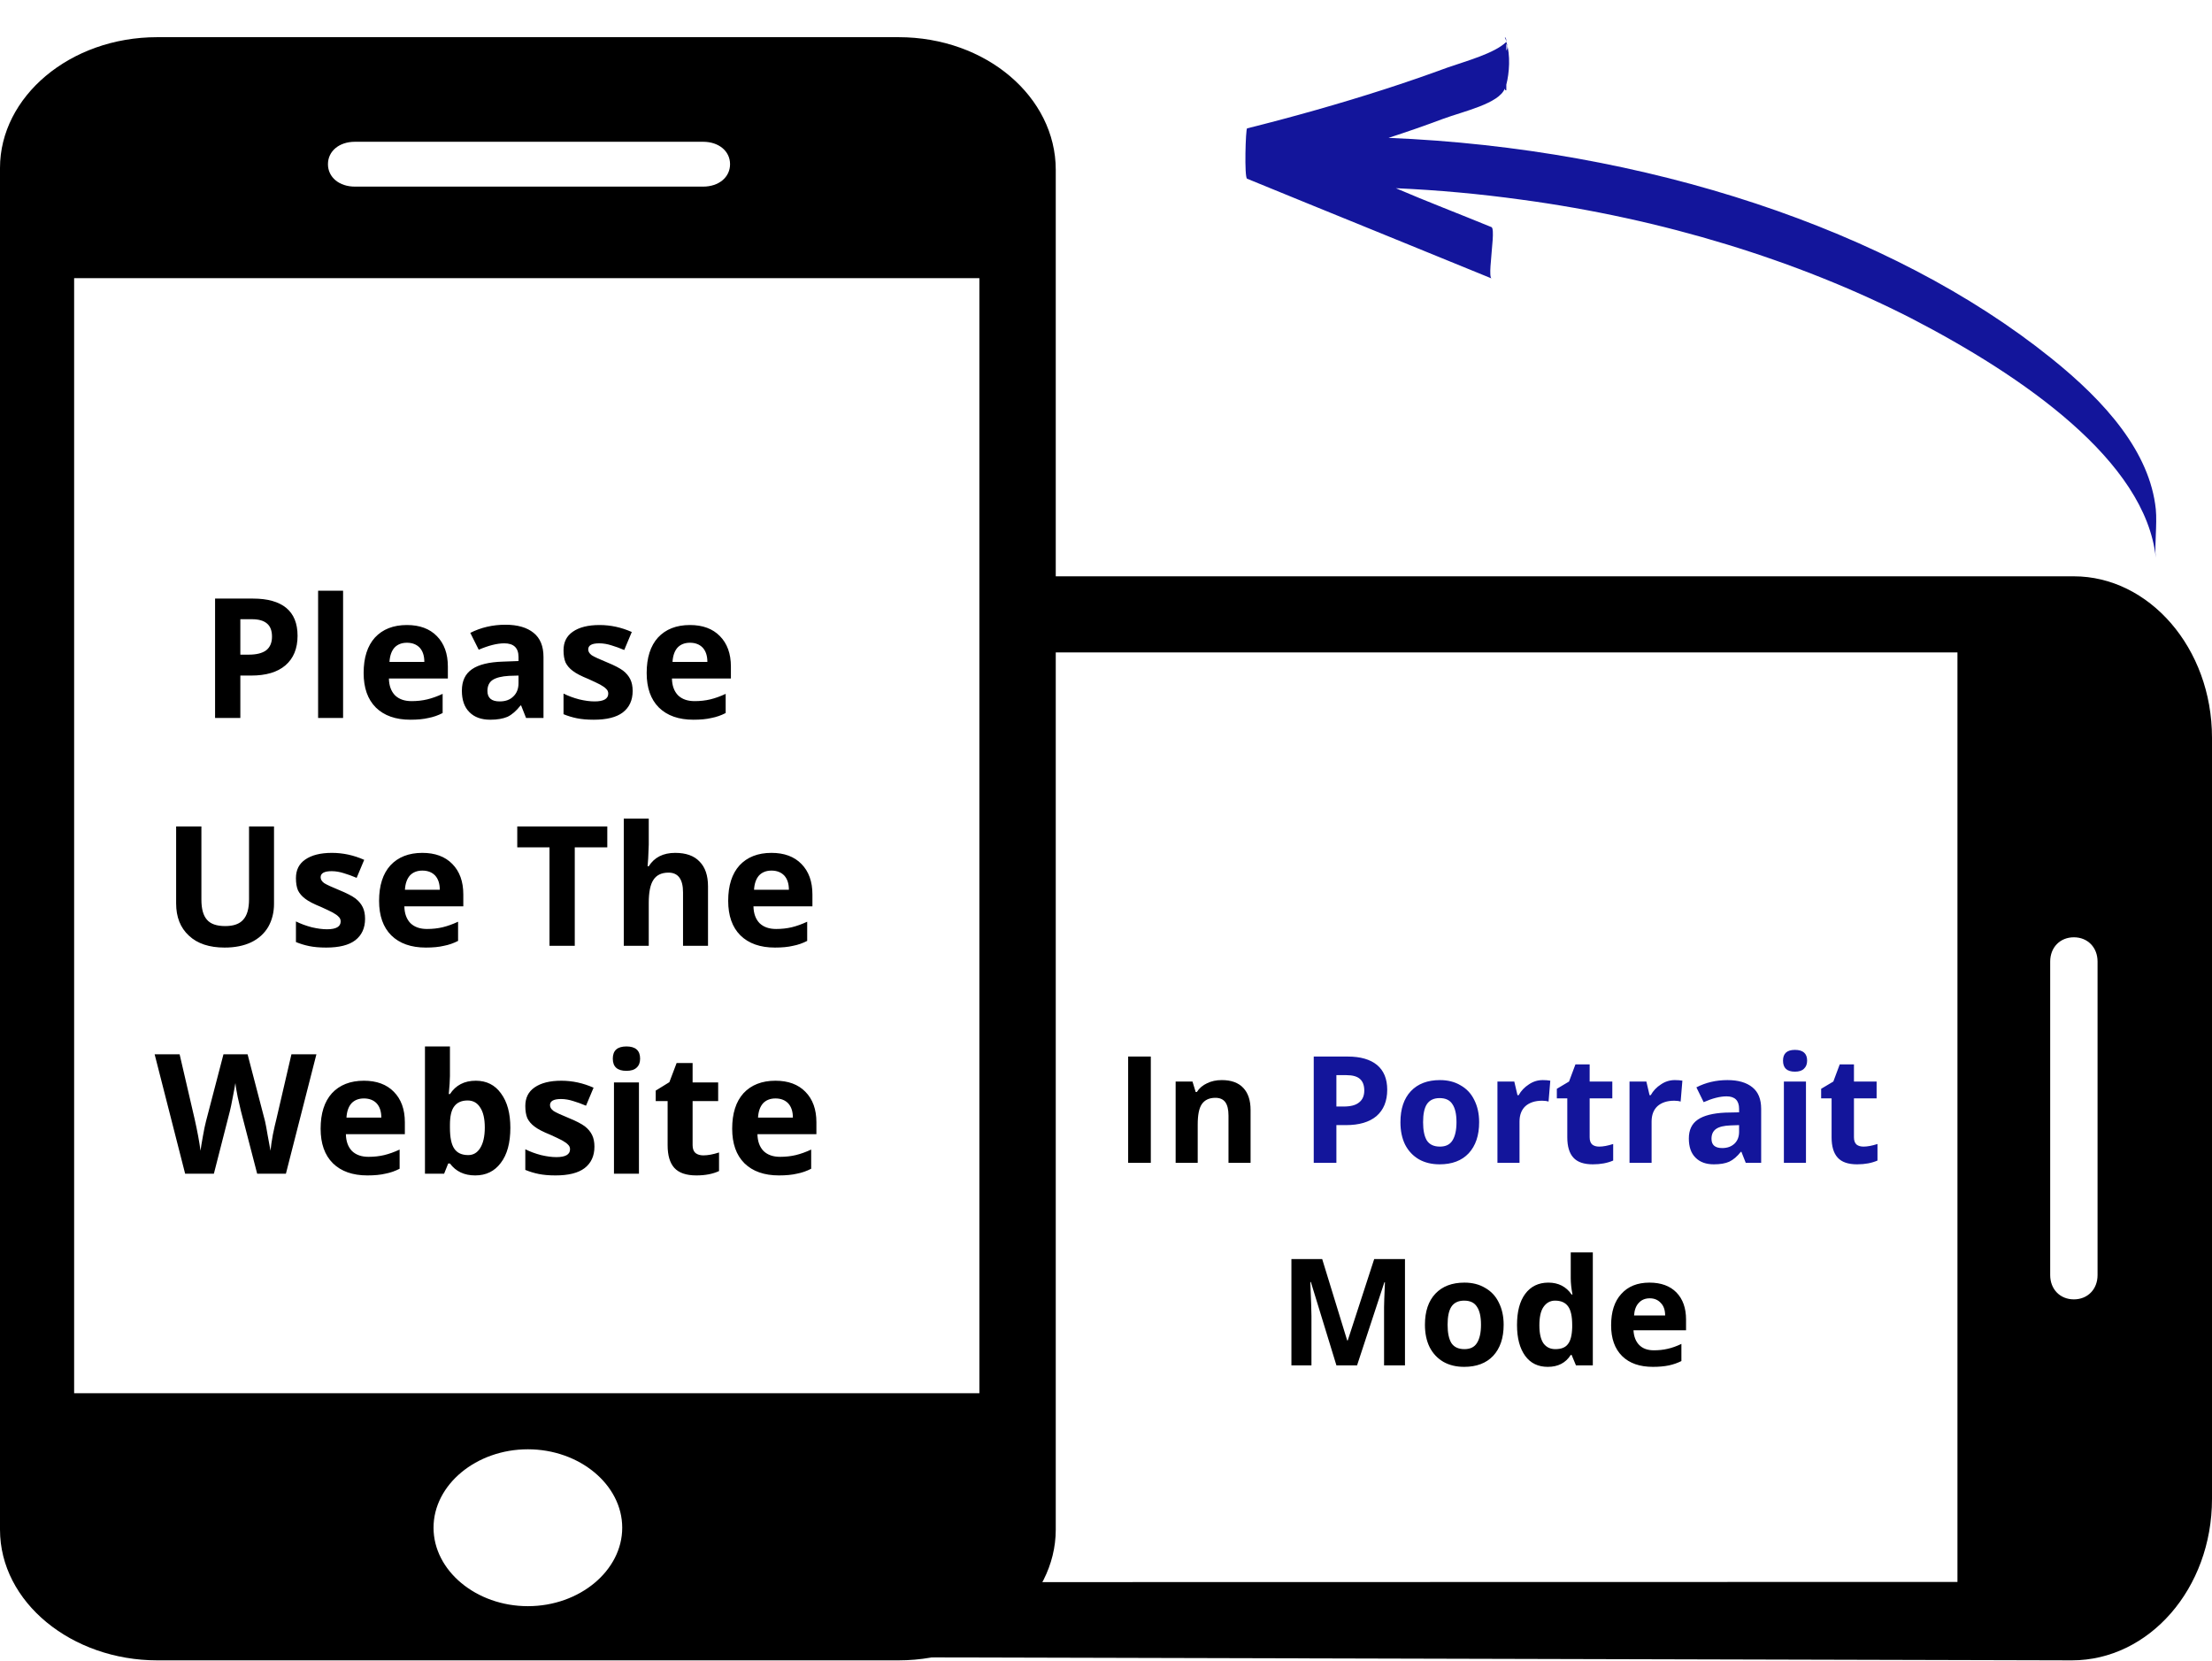
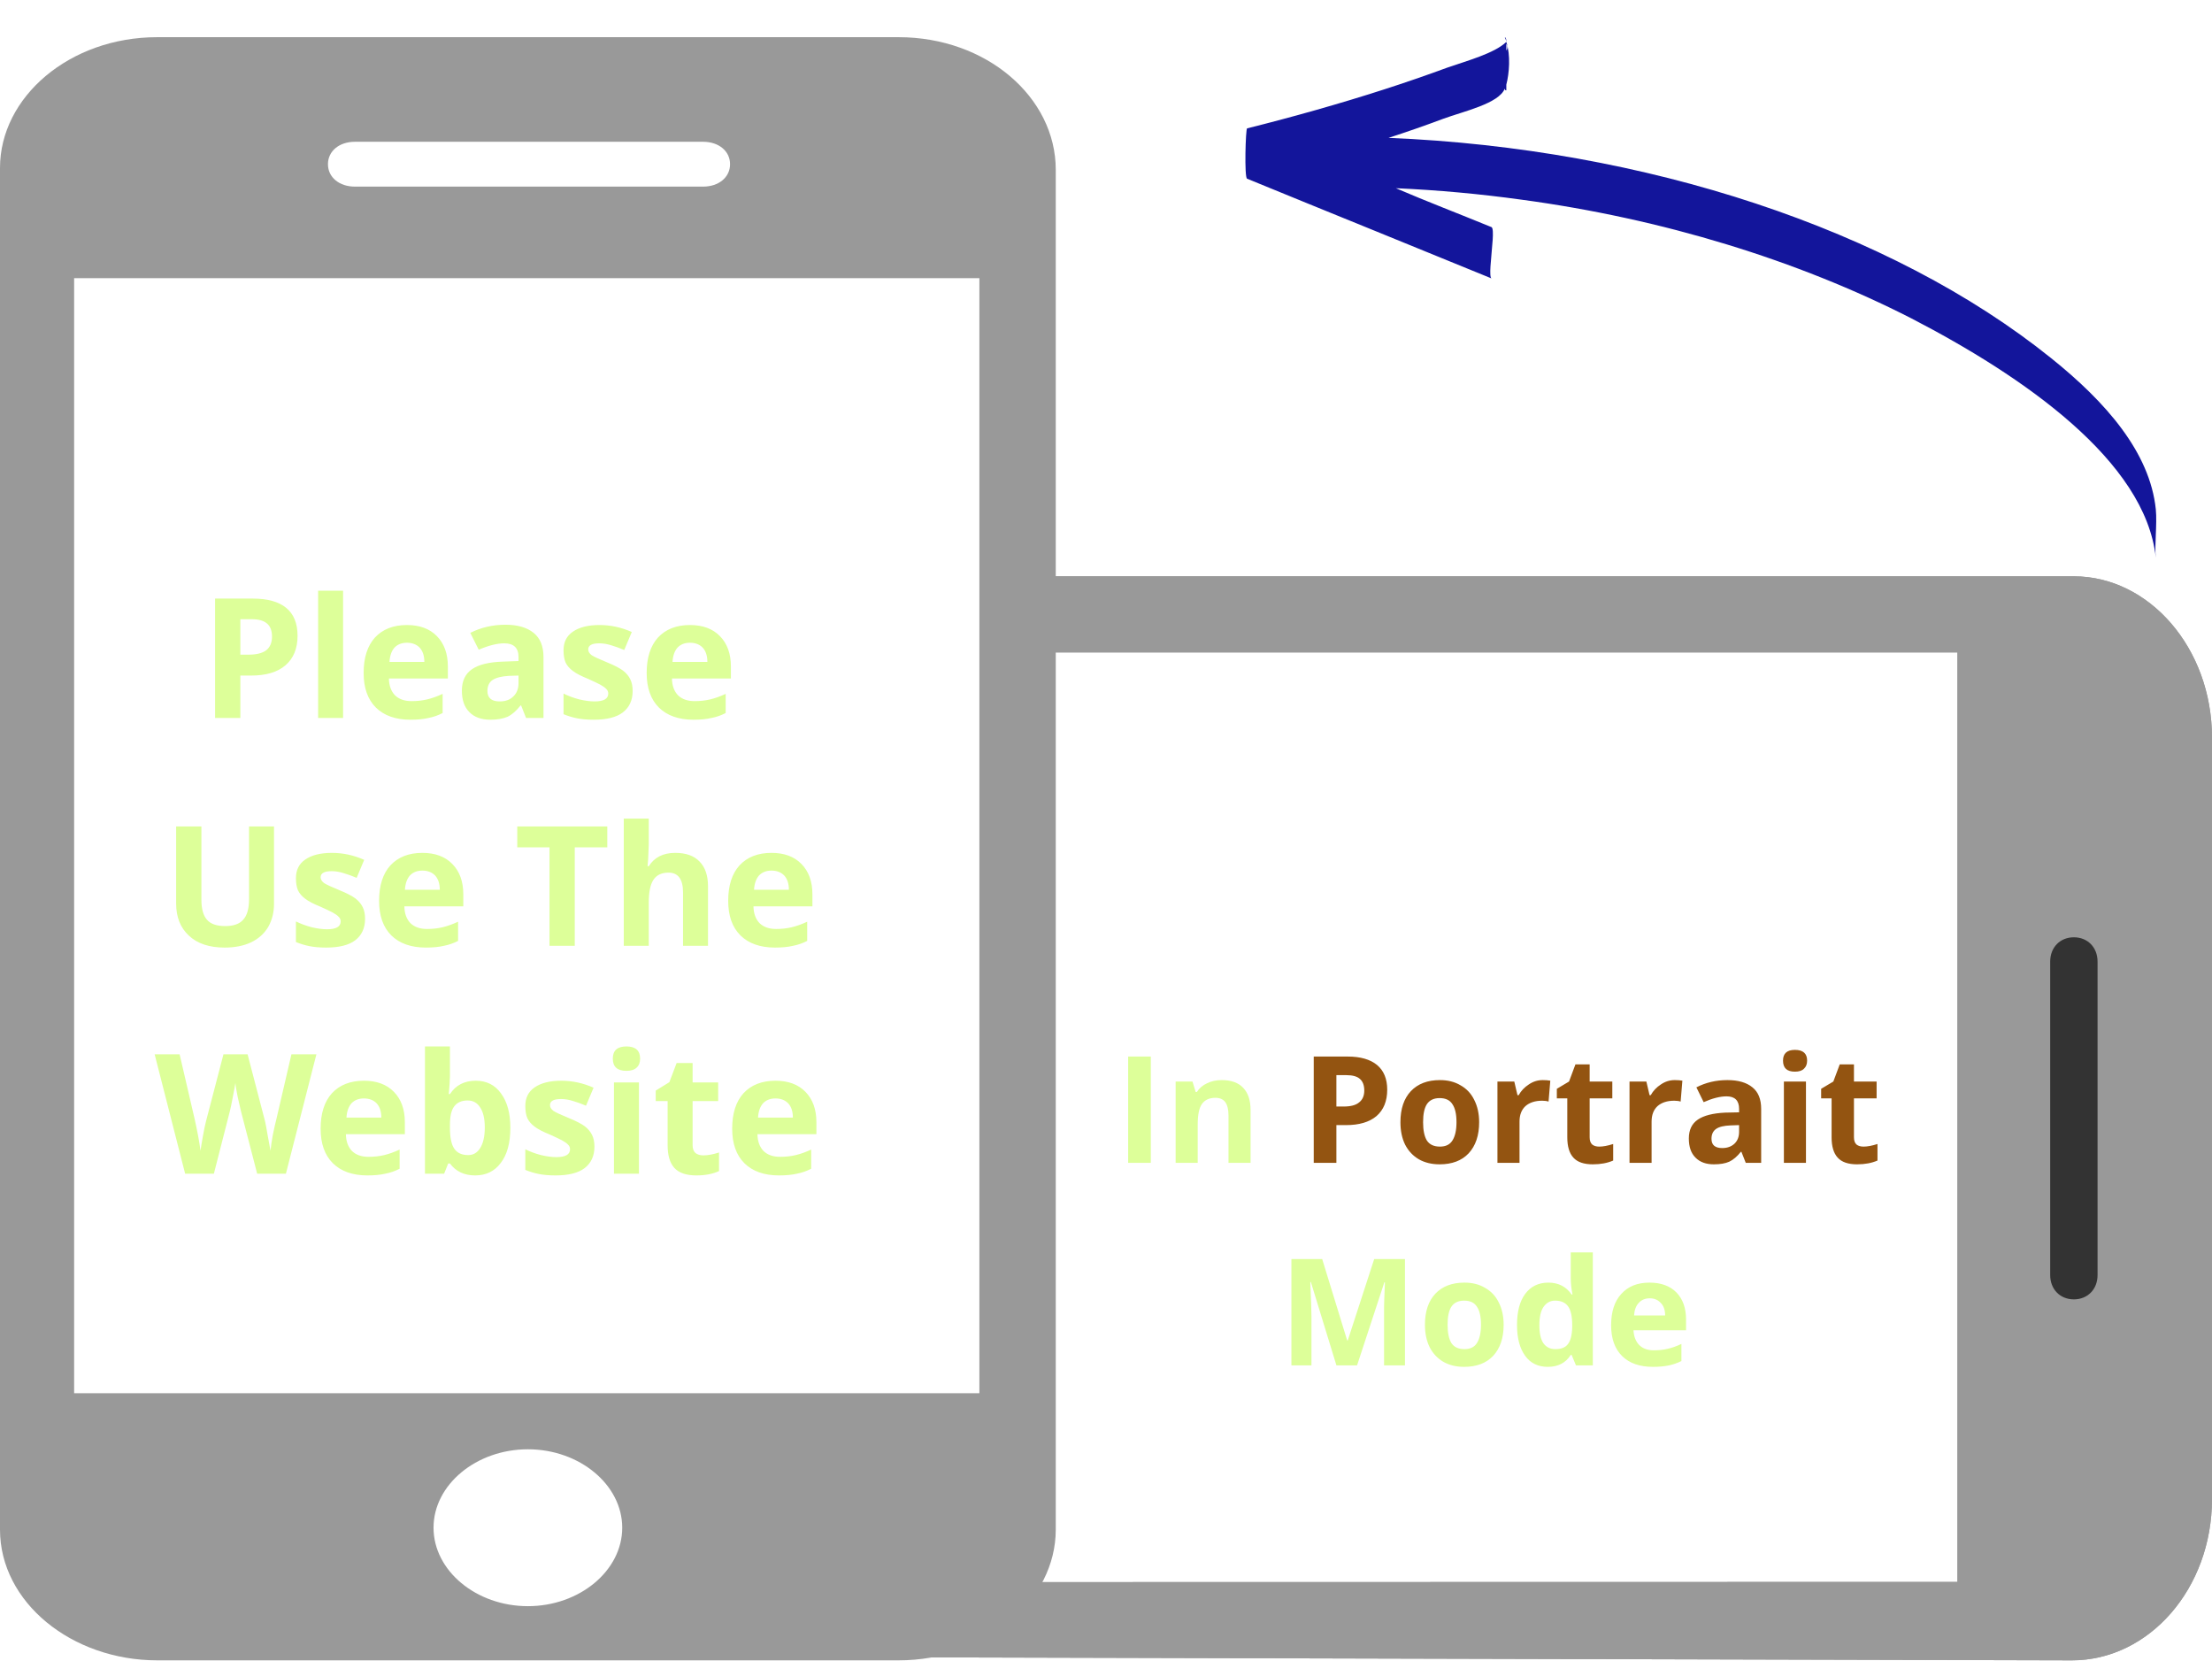
<svg xmlns="http://www.w3.org/2000/svg" style="isolation:isolate" viewBox="0 0 119 89.31" width="119" height="89.31">
  <defs>
    <clipPath id="_clipPath_HzXAuEbD6zRUu5CVXW2h8NxqiyOQALLa">
      <rect width="119" height="89.31" />
    </clipPath>
  </defs>
  <g clip-path="url(#_clipPath_HzXAuEbD6zRUu5CVXW2h8NxqiyOQALLa)">
    <clipPath id="_clipPath_Jq6vw1UUcf5z0ZbZR5owmdQSzSrvk3KH">
      <rect x="0" y="0" width="119" height="89.31" transform="matrix(1,0,0,1,0,0)" fill="rgb(255,255,255)" />
    </clipPath>
    <g clip-path="url(#_clipPath_Jq6vw1UUcf5z0ZbZR5owmdQSzSrvk3KH)">
      <g>
        <g>
-           <path d=" M 48.338 2 L 8.459 2 C 3.746 2 0 5.215 0 9.033 L 0 82.277 C 0 86.195 3.867 89.31 8.459 89.31 L 48.338 89.31 C 53.051 89.31 56.797 86.095 56.797 82.277 L 56.797 9.133 C 56.797 5.215 53.051 2 48.338 2 Z  M 19.094 7.626 L 37.825 7.626 C 38.67 7.626 39.275 8.129 39.275 8.832 C 39.275 9.535 38.67 10.038 37.825 10.038 L 19.094 10.038 C 18.248 10.038 17.643 9.535 17.643 8.832 C 17.643 8.129 18.248 7.626 19.094 7.626 Z  M 28.399 86.396 C 25.619 86.396 23.323 84.487 23.323 82.176 C 23.323 79.865 25.619 77.957 28.399 77.957 C 31.178 77.957 33.474 79.865 33.474 82.176 C 33.474 84.487 31.178 86.396 28.399 86.396 Z  M 52.688 74.942 L 3.988 74.942 L 3.988 14.961 L 52.688 14.961 L 52.688 74.942 Z " fill="rgb(0,0,0)" />
+           <path d=" M 50 89.151 L 50 85.103 L 105.306 85.092 L 105.306 35.094 L 54.83 35.094 L 54.83 31 L 111.569 31 C 115.603 31 119 34.846 119 39.684 L 119 80.625 C 119 85.464 115.603 89.31 111.463 89.31 L 50 89.151 Z " fill="#999" />
+           <path d=" M 48.338 2 L 8.459 2 C 3.746 2 0 5.215 0 9.033 L 0 82.277 C 0 86.195 3.867 89.31 8.459 89.31 L 48.338 89.31 C 53.051 89.31 56.797 86.095 56.797 82.277 L 56.797 9.133 C 56.797 5.215 53.051 2 48.338 2 Z  M 19.094 7.626 L 37.825 7.626 C 38.67 7.626 39.275 8.129 39.275 8.832 C 39.275 9.535 38.67 10.038 37.825 10.038 L 19.094 10.038 C 18.248 10.038 17.643 9.535 17.643 8.832 C 17.643 8.129 18.248 7.626 19.094 7.626 Z  M 28.399 86.396 C 25.619 86.396 23.323 84.487 23.323 82.176 C 23.323 79.865 25.619 77.957 28.399 77.957 C 31.178 77.957 33.474 79.865 33.474 82.176 C 33.474 84.487 31.178 86.396 28.399 86.396 Z  M 52.688 74.942 L 3.988 74.942 L 3.988 14.961 L 52.688 14.961 L 52.688 74.942 Z " fill="#999" />
        </g>
        <g>
-           <path d=" M 50 89.151 L 50 85.103 L 105.306 85.092 L 105.306 35.094 L 54.83 35.094 L 54.83 31 L 111.569 31 C 115.603 31 119 34.846 119 39.684 L 119 80.625 C 119 85.464 115.603 89.31 111.463 89.31 L 50 89.151 Z " fill="rgb(0,0,0)" />
-           <path d=" M 112.843 51.723 L 112.843 68.587 C 112.843 69.349 112.312 69.893 111.569 69.893 C 110.826 69.893 110.295 69.349 110.295 68.587 L 110.295 51.723 C 110.295 50.961 110.826 50.417 111.569 50.417 C 112.312 50.417 112.843 50.961 112.843 51.723 Z " fill="rgb(255,255,255)" />
+           <path d=" M 50 89.151 L 50 85.103 L 105.306 85.092 L 105.306 35.094 L 54.83 35.094 L 54.83 31 L 111.569 31 C 115.603 31 119 34.846 119 39.684 L 119 80.625 C 119 85.464 115.603 89.31 111.463 89.31 L 50 89.151 Z " fill="#999" />
+           <path d=" M 112.843 51.723 L 112.843 68.587 C 112.843 69.349 112.312 69.893 111.569 69.893 C 110.826 69.893 110.295 69.349 110.295 68.587 L 110.295 51.723 C 110.295 50.961 110.826 50.417 111.569 50.417 C 112.312 50.417 112.843 50.961 112.843 51.723 Z " fill="#333" />
        </g>
        <g>
          <g transform="matrix(1,0,0,1,10.758,29)">
-             <text transform="matrix(1,0,0,1,0,9.62)" style="font-family:'Open Sans';font-weight:700;font-size:9px;font-style:normal;fill:#000000;stroke:none;">Please </text>
+             <text transform="matrix(1,0,0,1,0,9.62)" style="font-family:'Open Sans';font-weight:700;font-size:9px;font-style:normal;fill:#df9;stroke:none;">Please </text>
          </g>
          <g transform="matrix(1,0,0,1,8.71,41.256)">
-             <text transform="matrix(1,0,0,1,0,9.62)" style="font-family:'Open Sans';font-weight:700;font-size:9px;font-style:normal;fill:#000000;stroke:none;">Use The</text>
+             <text transform="matrix(1,0,0,1,0,9.62)" style="font-family:'Open Sans';font-weight:700;font-size:9px;font-style:normal;fill:#df9;stroke:none;">Use The</text>
          </g>
          <g transform="matrix(1,0,0,1,8.319,53.512)">
-             <text transform="matrix(1,0,0,1,0,9.62)" style="font-family:'Open Sans';font-weight:700;font-size:9px;font-style:normal;fill:#000000;stroke:none;">Website</text>
+             <text transform="matrix(1,0,0,1,0,9.62)" style="font-family:'Open Sans';font-weight:700;font-size:9px;font-style:normal;fill:#df9;stroke:none;">Website</text>
          </g>
        </g>
        <g>
          <g transform="matrix(1,0,0,1,59.973,54)">
-             <text transform="matrix(1,0,0,1,0,8.551)" style="font-family:'Open Sans';font-weight:700;font-size:8px;font-style:normal;fill:#000000;stroke:none;">In </text>
+             <text transform="matrix(1,0,0,1,0,8.551)" style="font-family:'Open Sans';font-weight:700;font-size:8px;font-style:normal;fill:#df9;stroke:none;">In </text>
          </g>
          <g transform="matrix(1,0,0,1,69.957,54)">
-             <text transform="matrix(1,0,0,1,0,8.551)" style="font-family:'Open Sans';font-weight:700;font-size:8px;font-style:normal;fill:#13159B;stroke:none;">Portrait </text>
+             <text transform="matrix(1,0,0,1,0,8.551)" style="font-family:'Open Sans';font-weight:700;font-size:8px;font-style:normal;fill:#935411;stroke:none;">Portrait </text>
          </g>
          <g transform="matrix(1,0,0,1,68.756,64.894)">
-             <text transform="matrix(1,0,0,1,0,8.551)" style="font-family:'Open Sans';font-weight:700;font-size:8px;font-style:normal;fill:#000000;stroke:none;">Mode</text>
+             <text transform="matrix(1,0,0,1,0,8.551)" style="font-family:'Open Sans';font-weight:700;font-size:8px;font-style:normal;fill:#df9;stroke:none;">Mode</text>
          </g>
        </g>
      </g>
    </g>
    <g>
      <path d=" M 81.036 2.255 C 81.036 2.204 81.036 2.204 81.036 2.255 C 81.036 2.204 81.036 2.204 81.036 2.255 C 81.036 2.153 80.957 2.051 80.957 2 C 81.036 2.051 81.036 2.153 81.036 2.255 C 80.402 2.869 78.897 3.277 77.867 3.635 C 76.758 4.044 75.569 4.453 74.46 4.81 C 72.083 5.577 69.548 6.292 67.091 6.905 C 67.012 6.905 66.933 9.562 67.091 9.613 C 71.449 11.401 75.886 13.19 80.244 14.978 C 80.085 14.927 80.244 13.752 80.244 13.599 C 80.244 13.445 80.402 12.321 80.244 12.219 C 78.501 11.504 76.758 10.839 75.094 10.124 C 77.392 10.226 79.61 10.431 81.828 10.737 C 89.435 11.759 96.724 14.007 102.825 17.124 C 108.846 20.241 115.423 24.788 115.977 30 C 115.898 29.387 116.056 28.212 115.977 27.394 C 115.66 24.328 113.283 21.62 110.352 19.27 C 101.716 12.321 88.484 7.978 74.698 7.416 C 75.648 7.109 76.678 6.752 77.629 6.394 C 78.738 5.985 80.64 5.577 80.957 4.759 C 80.957 4.81 80.957 4.861 81.036 4.861 C 81.036 4.759 81.036 4.708 81.036 4.606 C 81.036 4.606 81.036 4.606 81.036 4.555 C 81.195 3.942 81.274 2.971 81.036 2.255 Z  M 81.036 2.715 C 81.036 2.613 81.036 2.46 81.036 2.358 C 81.115 2.46 81.115 2.613 81.036 2.715 Z " fill="rgb(19,21,155)" />
    </g>
  </g>
</svg>
